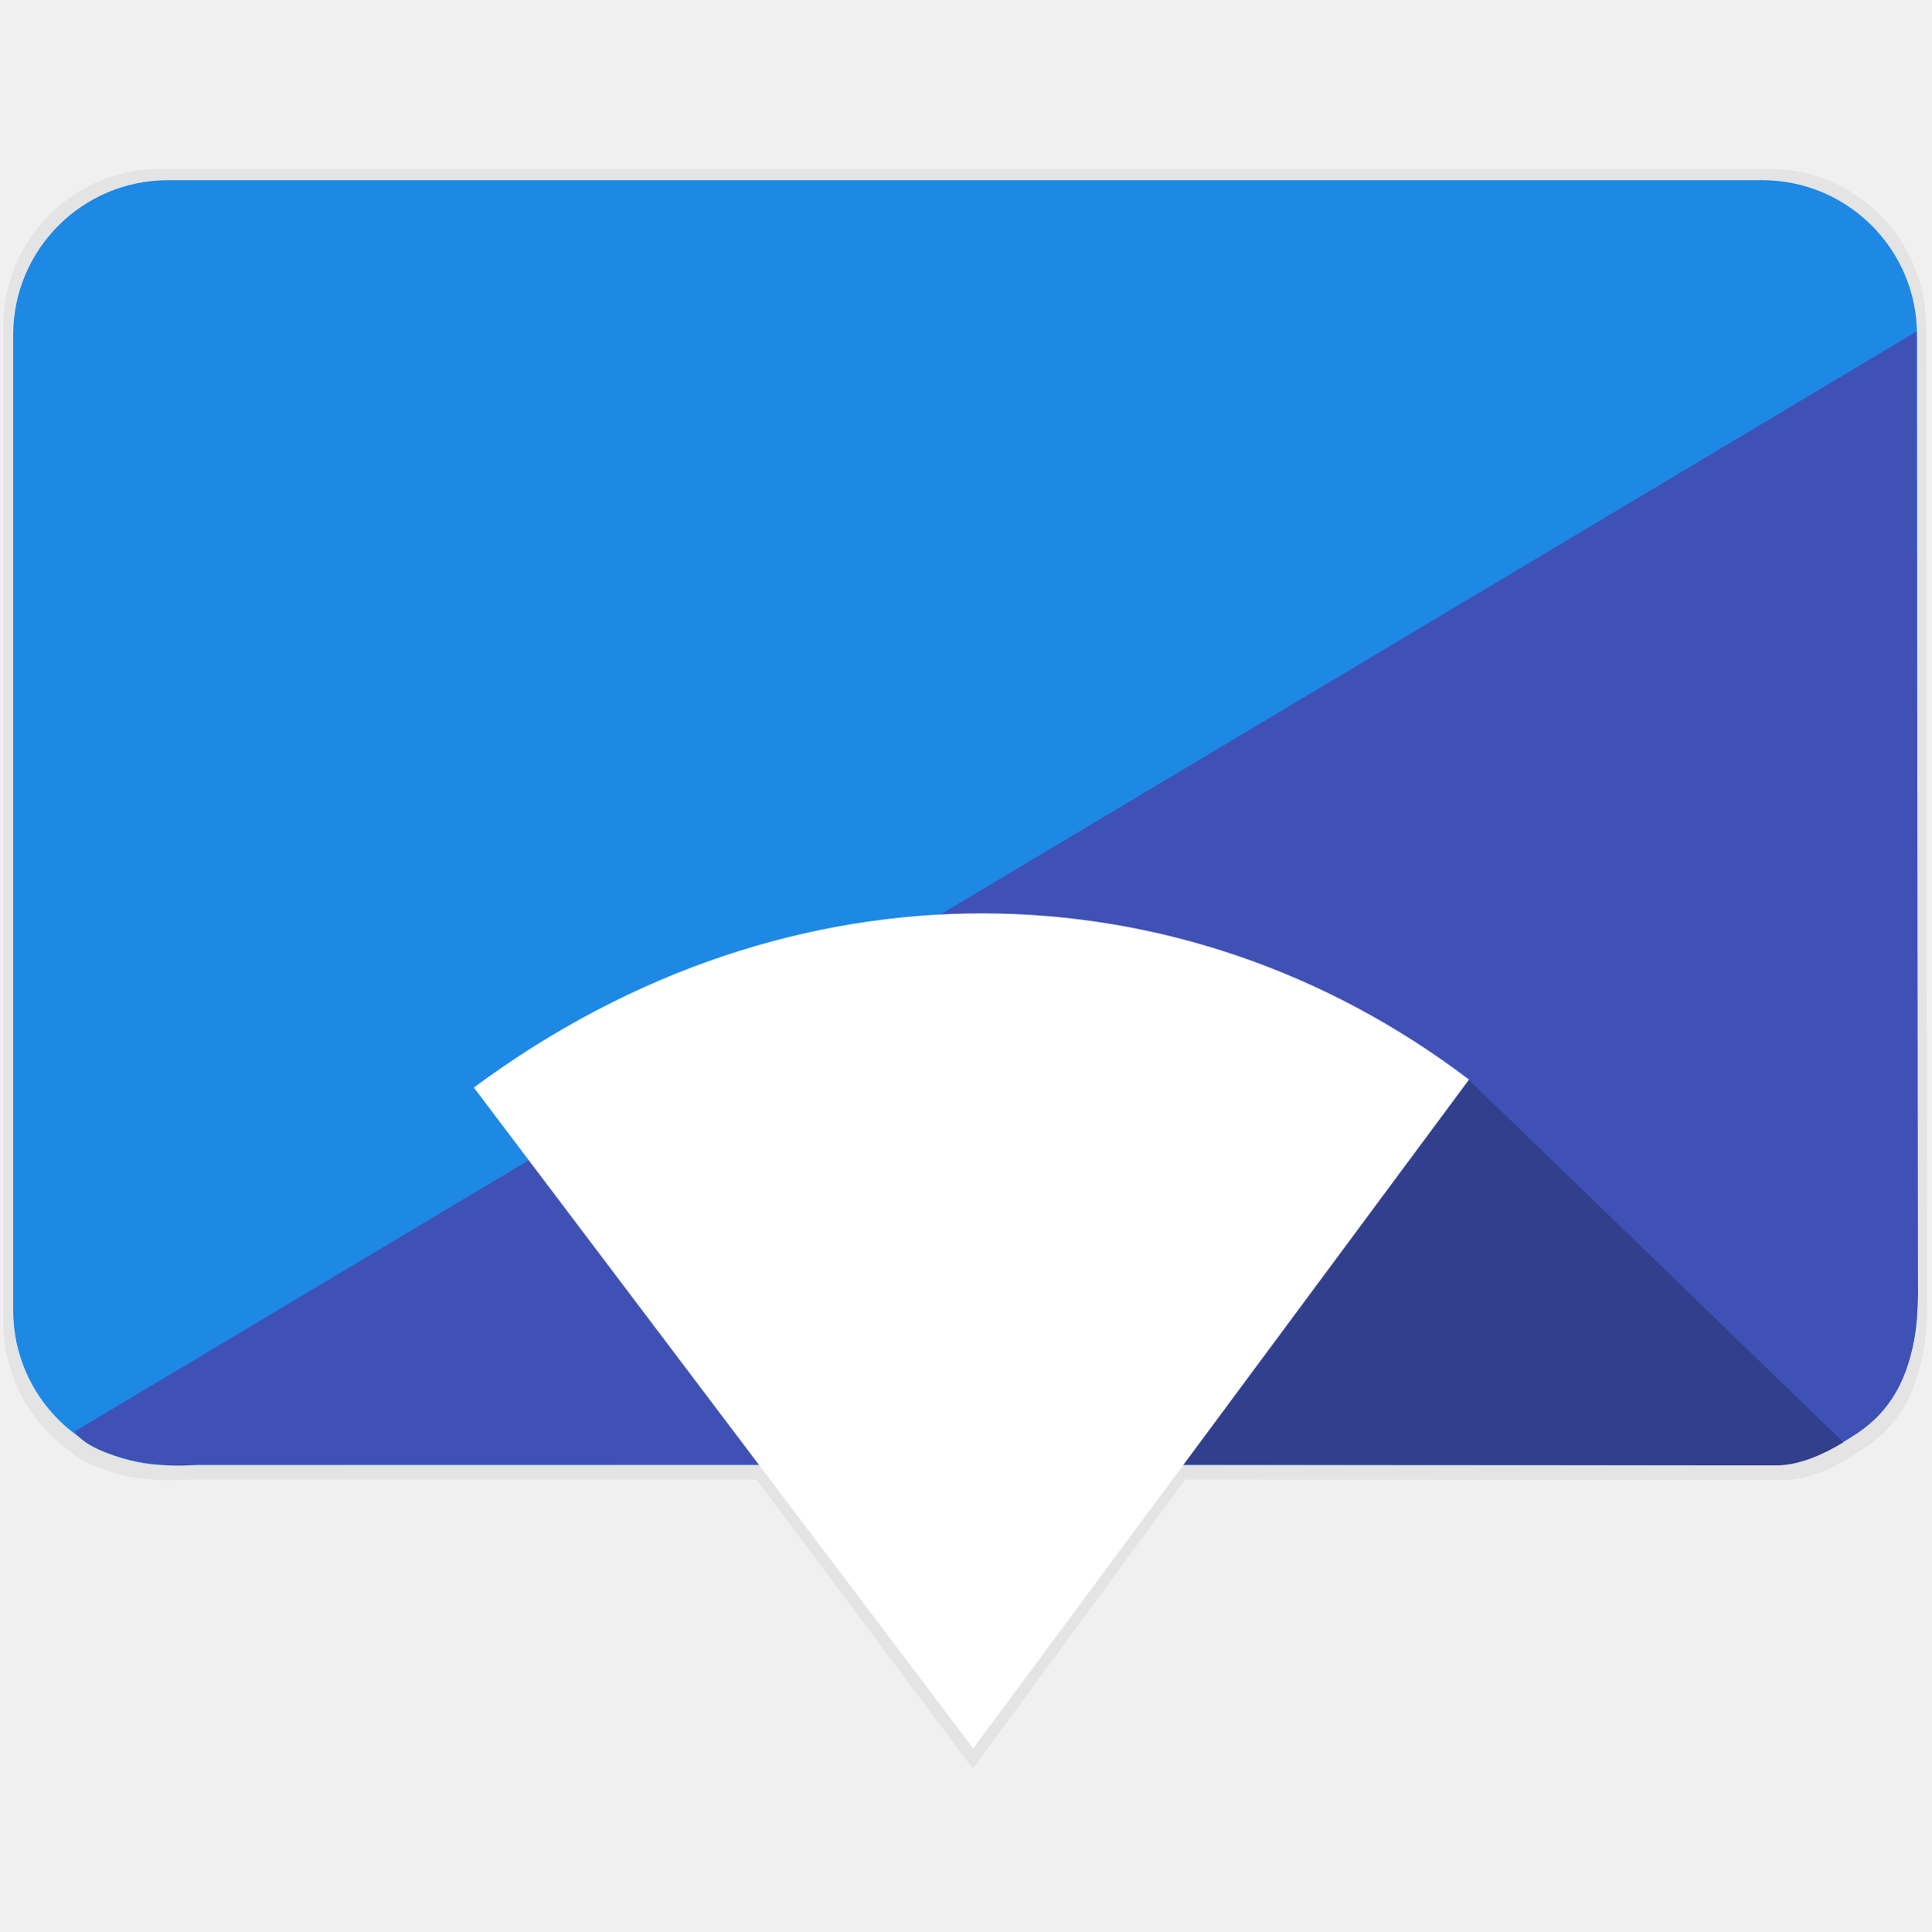
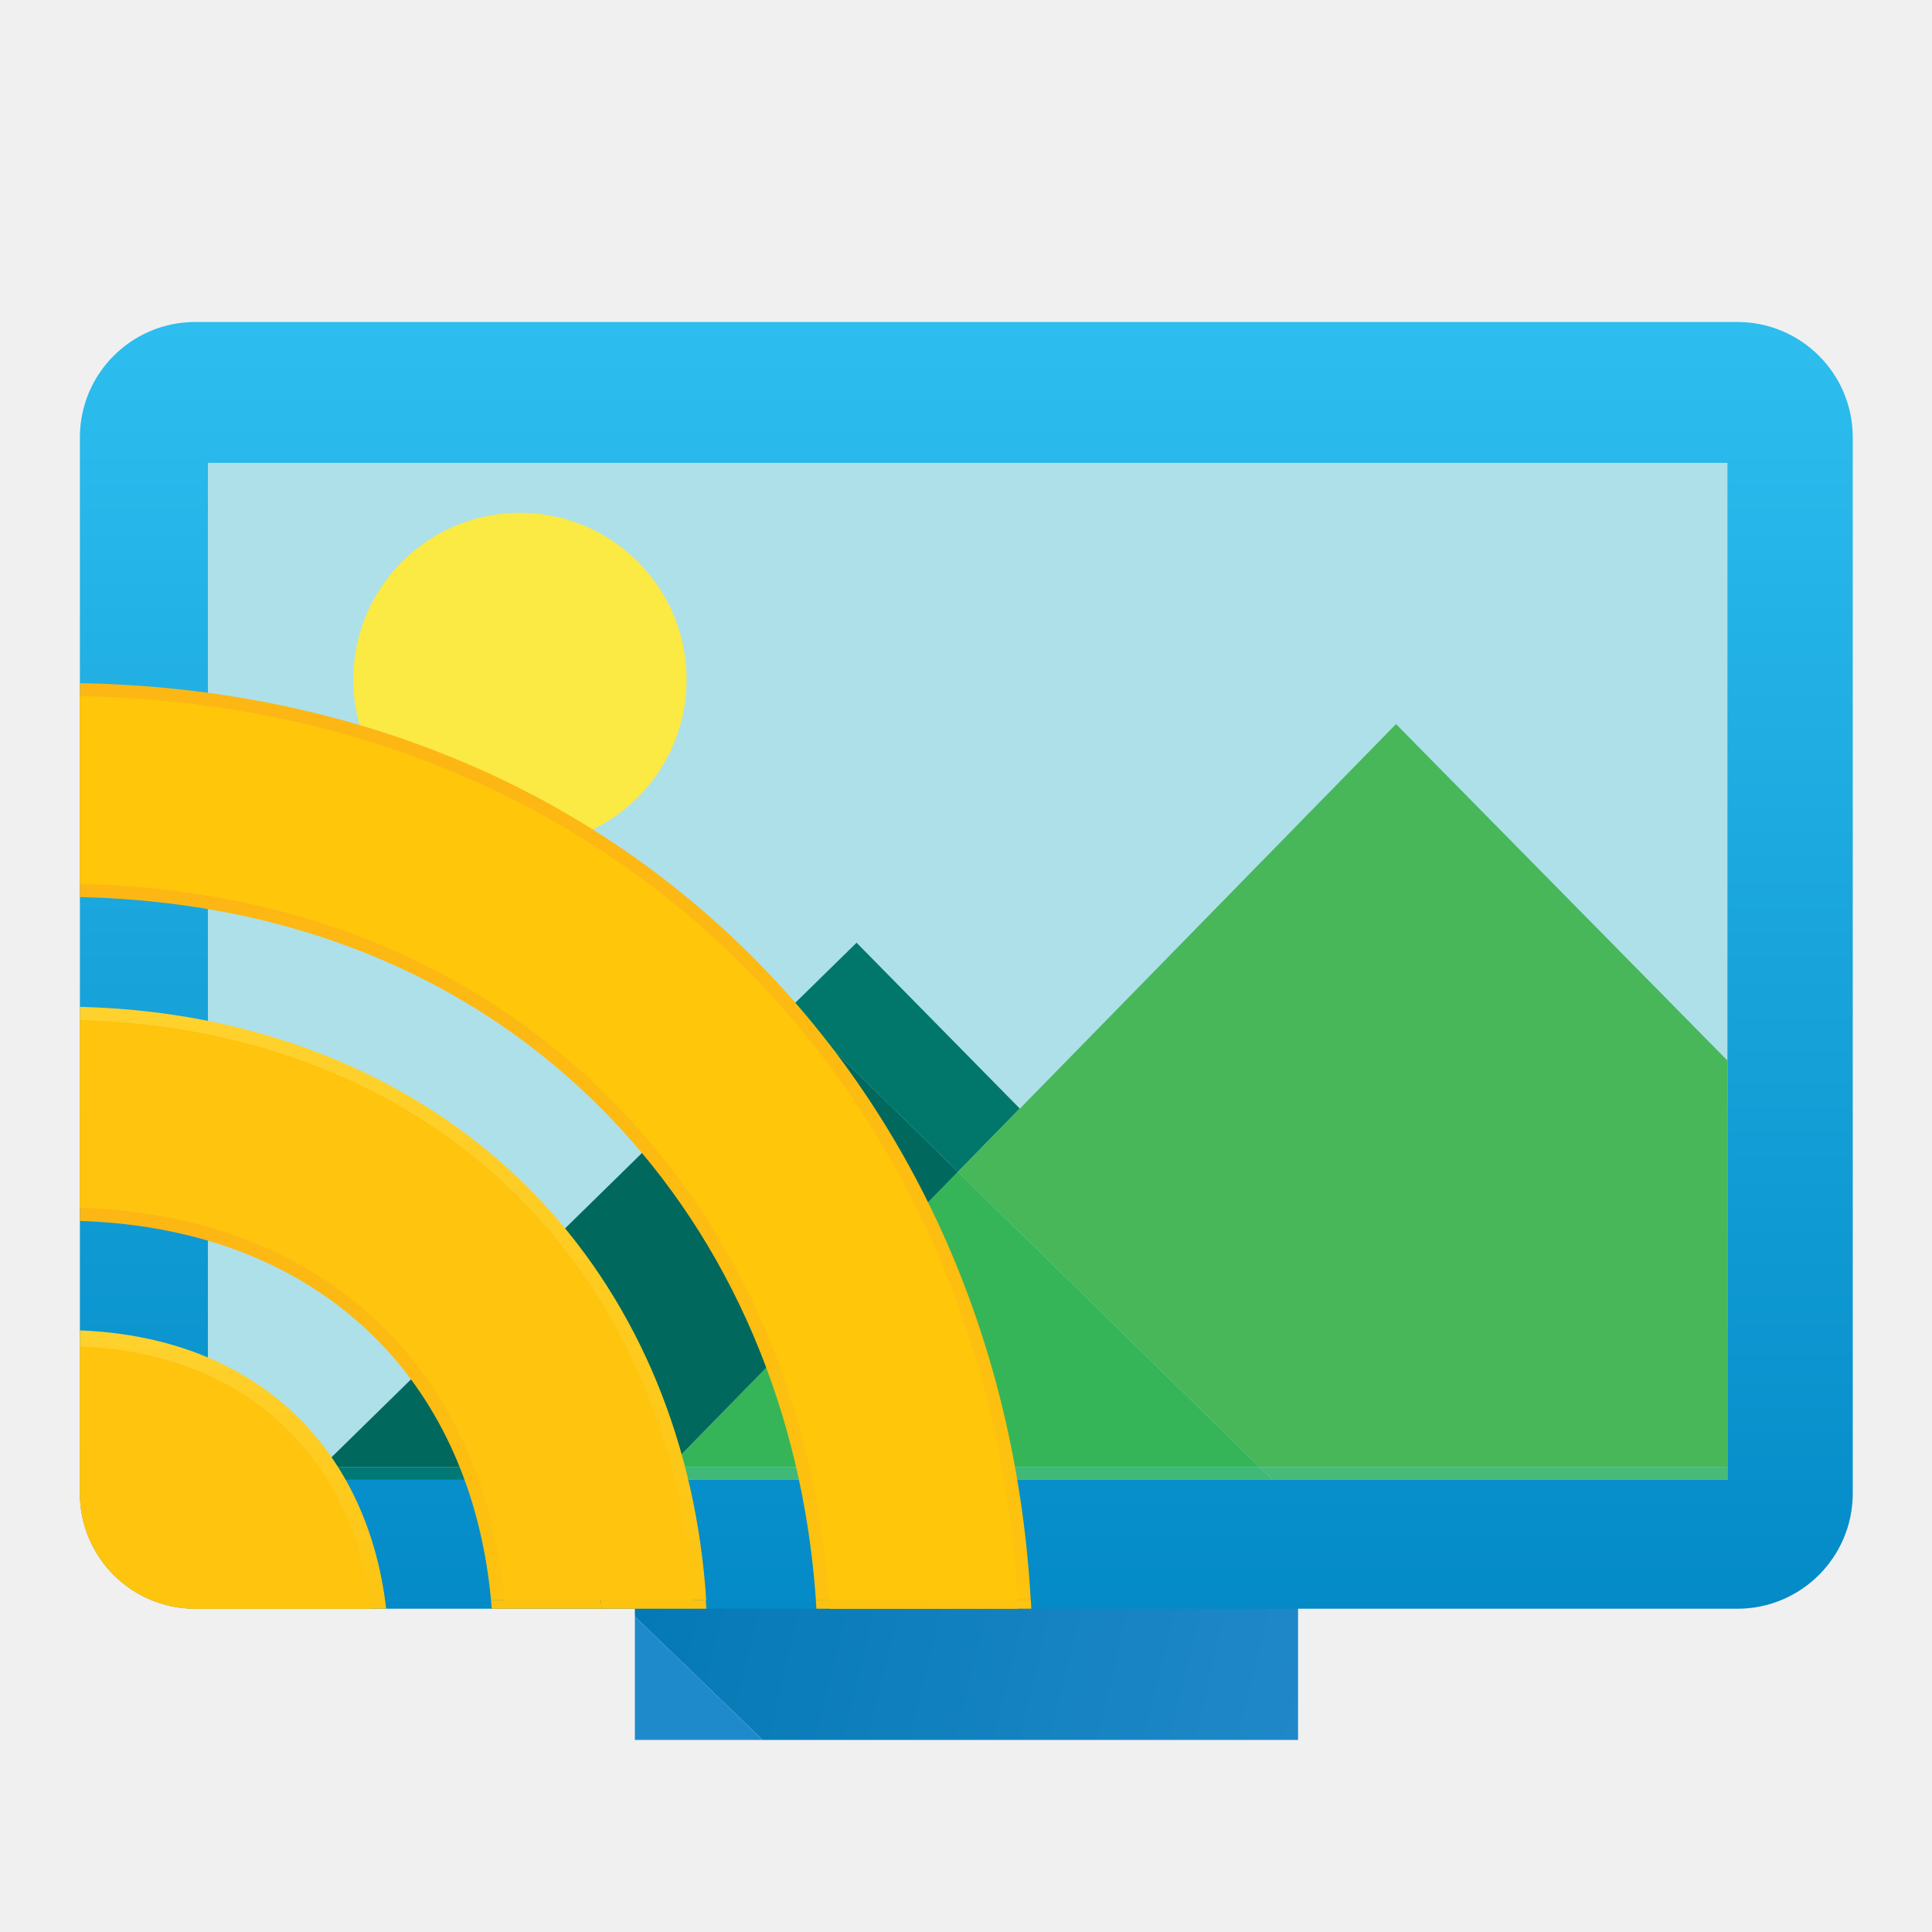
- <svg xmlns="http://www.w3.org/2000/svg" width="145" height="145" id="svg3390" version="1.1" enable-background="new">
-   <defs id="defs3404" />
-   <g id="layer6" style="display:inline;opacity:0.053">
-     <g transform="matrix(1.01,0,0,1.0201,-0.7569695,-1.542754)" id="g3393-1" style="color:#000000;clip-rule:nonzero;display:inline;overflow:visible;visibility:visible;opacity:1;isolation:auto;mix-blend-mode:normal;color-interpolation:sRGB;color-interpolation-filters:linearRGB;solid-color:#000000;solid-opacity:1;fill:#000000;fill-opacity:1;fill-rule:nonzero;stroke-width:1;stroke-linecap:butt;stroke-linejoin:miter;stroke-miterlimit:4;stroke-dasharray:none;stroke-dashoffset:0;stroke-opacity:1;color-rendering:auto;image-rendering:auto;shape-rendering:auto;text-rendering:auto;enable-background:accumulate">
-       <g id="layer2-1" style="color:#000000;clip-rule:nonzero;display:inline;overflow:visible;visibility:visible;isolation:auto;mix-blend-mode:normal;color-interpolation:sRGB;color-interpolation-filters:linearRGB;solid-color:#000000;solid-opacity:1;fill:#000000;fill-opacity:1;fill-rule:nonzero;stroke-width:1;stroke-linecap:butt;stroke-linejoin:miter;stroke-miterlimit:4;stroke-dasharray:none;stroke-dashoffset:0;stroke-opacity:1;color-rendering:auto;image-rendering:auto;shape-rendering:auto;text-rendering:auto;enable-background:accumulate">
-         <rect id="rect4147-9" ry="11.617" height="96.47" width="142.94" y="13.948" x="0.991" style="color:#000000;clip-rule:nonzero;display:inline;overflow:visible;visibility:visible;isolation:auto;mix-blend-mode:normal;color-interpolation:sRGB;color-interpolation-filters:linearRGB;solid-color:#000000;solid-opacity:1;fill:#000000;fill-opacity:1;fill-rule:nonzero;stroke-width:1;stroke-linecap:butt;stroke-linejoin:miter;stroke-miterlimit:4;stroke-dasharray:none;stroke-dashoffset:0;stroke-opacity:1;color-rendering:auto;image-rendering:auto;shape-rendering:auto;text-rendering:auto;enable-background:accumulate" />
-         <path id="path4412-7" d="M 143.91,25.302 5.61,107.893 c 0.865,1.527 5.397,2.899 9.186,2.498 l 119.34,-0.023 c 5.278,-1.739 10.057,-3.693 9.871,-13.693 L 143.909,25.302 Z" style="color:#000000;clip-rule:nonzero;display:inline;overflow:visible;visibility:visible;isolation:auto;mix-blend-mode:normal;color-interpolation:sRGB;color-interpolation-filters:linearRGB;solid-color:#000000;solid-opacity:1;fill:#000000;fill-opacity:1;fill-rule:nonzero;stroke-width:1;stroke-linecap:butt;stroke-linejoin:miter;stroke-miterlimit:4;stroke-dasharray:none;stroke-dashoffset:0;stroke-opacity:1;color-rendering:auto;image-rendering:auto;shape-rendering:auto;text-rendering:auto;enable-background:accumulate" />
-         <path id="path4410-1" d="m 110.27,81.481 28.129,27.223 c -1.456,0.916 -3.222,1.674 -4.851,1.739 l -44.826,-0.054 21.548,-28.907 z" style="color:#000000;clip-rule:nonzero;display:inline;overflow:visible;visibility:visible;isolation:auto;mix-blend-mode:normal;color-interpolation:sRGB;color-interpolation-filters:linearRGB;solid-color:#000000;solid-opacity:1;fill:#000000;fill-opacity:1;fill-rule:nonzero;stroke-width:1;stroke-linecap:butt;stroke-linejoin:miter;stroke-miterlimit:4;stroke-dasharray:none;stroke-dashoffset:0;stroke-opacity:1;color-rendering:auto;image-rendering:auto;shape-rendering:auto;text-rendering:auto;enable-background:accumulate" />
-         <path id="path4150-0" d="M 73.069,131.69 35.576,82.075 c 23.9,-17.72 53.195,-16.954 74.721,-0.597 l -37.228,50.212 z" style="color:#000000;clip-rule:nonzero;display:inline;overflow:visible;visibility:visible;isolation:auto;mix-blend-mode:normal;color-interpolation:sRGB;color-interpolation-filters:linearRGB;solid-color:#000000;solid-opacity:1;fill:#000000;fill-opacity:1;fill-rule:nonzero;stroke-width:1;stroke-linecap:butt;stroke-linejoin:miter;stroke-miterlimit:4;stroke-dasharray:none;stroke-dashoffset:0;stroke-opacity:1;color-rendering:auto;image-rendering:auto;shape-rendering:auto;text-rendering:auto;enable-background:accumulate" />
-       </g>
-     </g>
+ <svg xmlns="http://www.w3.org/2000/svg" xmlns:xlink="http://www.w3.org/1999/xlink" id="Layer_1" data-name="Layer 1" viewBox="0 0 512 512">
+   <defs>
+     <style>.cls-1{fill:none;}.cls-2{fill:url(#linear-gradient);}.cls-3{fill:#1f8acb;}.cls-4{fill:url(#linear-gradient-2);}.cls-5{fill:#aee0e9;}.cls-6{clip-path:url(#clip-path);}.cls-7{fill:#00776a;}.cls-8{fill:#19ae52;}.cls-9{fill:#31b358;}.cls-10{fill:#36b558;}.cls-11{fill:#40b877;}.cls-12{fill:#01685d;}.cls-13{fill:#007876;}.cls-14{fill:#47b75a;}.cls-15{fill:#47b979;}.cls-16{fill:#fbe944;}.cls-17{clip-path:url(#clip-path-2);}.cls-18{fill:url(#linear-gradient-3);}.cls-19{fill:url(#linear-gradient-4);}.cls-20{fill:url(#linear-gradient-5);}.cls-21{fill:#fec40e;}.cls-22{fill:url(#linear-gradient-6);}.cls-23{fill:url(#linear-gradient-7);}.cls-24{fill:url(#linear-gradient-8);}.cls-25{fill:url(#linear-gradient-9);}.cls-26{fill:url(#linear-gradient-10);}.cls-27{fill:url(#linear-gradient-11);}.cls-28{fill:url(#linear-gradient-12);}.cls-29{fill:#ffc60a;}</style>
+     <linearGradient id="linear-gradient" x1="171.39" y1="414.66" x2="347.44" y2="457.18" gradientUnits="userSpaceOnUse">
+       <stop offset="0" stop-color="#0479b5" />
+       <stop offset="1" stop-color="#2088c9" />
+     </linearGradient>
+     <linearGradient id="linear-gradient-2" x1="256.09" y1="85.33" x2="256.09" y2="428.89" gradientUnits="userSpaceOnUse">
+       <stop offset="0" stop-color="#2dbeef" />
+       <stop offset="1" stop-color="#038ac7" />
+     </linearGradient>
+     <clipPath id="clip-path">
+       <rect class="cls-1" x="55.1" y="122.66" width="402.69" height="269.52" />
+     </clipPath>
+     <clipPath id="clip-path-2">
+       <rect class="cls-1" x="21.17" y="85.33" width="469.83" height="341" rx="30.58" ry="30.58" />
+     </clipPath>
+     <linearGradient id="linear-gradient-3" x1="15.6" y1="294.52" x2="15.6" y2="435.89" gradientUnits="userSpaceOnUse">
+       <stop offset="0.09" stop-color="#fdb714" />
+       <stop offset="1" stop-color="#fdc30e" />
+     </linearGradient>
+     <linearGradient id="linear-gradient-4" x1="16.2" y1="294.52" x2="16.2" y2="435.89" gradientUnits="userSpaceOnUse">
+       <stop offset="0.21" stop-color="#fdb714" />
+       <stop offset="1" stop-color="#fdc30e" />
+     </linearGradient>
+     <linearGradient id="linear-gradient-5" x1="15.62" y1="354.72" x2="15.62" y2="433.54" gradientUnits="userSpaceOnUse">
+       <stop offset="0" stop-color="#fed12d" />
+       <stop offset="1" stop-color="#fdc30e" />
+     </linearGradient>
+     <linearGradient id="linear-gradient-6" x1="15.6" y1="273.57" x2="15.6" y2="437.13" xlink:href="#linear-gradient-3" />
+     <linearGradient id="linear-gradient-7" x1="16.17" y1="273.57" x2="16.17" y2="437.13" xlink:href="#linear-gradient-5" />
+     <linearGradient id="linear-gradient-8" x1="17.14" y1="213.16" x2="17.14" y2="440.36" xlink:href="#linear-gradient-3" />
+     <linearGradient id="linear-gradient-9" x1="17.49" y1="213.16" x2="17.49" y2="440.36" xlink:href="#linear-gradient-3" />
+     <linearGradient id="linear-gradient-10" x1="-235.88" y1="564.98" x2="270.16" y2="564.98" xlink:href="#linear-gradient-3" />
+     <linearGradient id="linear-gradient-11" x1="17.14" y1="180.97" x2="17.14" y2="428.75" xlink:href="#linear-gradient-3" />
+     <linearGradient id="linear-gradient-12" x1="17.48" y1="180.97" x2="17.48" y2="428.75" xlink:href="#linear-gradient-3" />
+   </defs>
+   <polygon class="cls-2" points="344 417.33 168.25 417.33 168.25 428.39 202.11 461.1 344 461.1 344 417.33" />
+   <polygon class="cls-3" points="168.25 428.39 168.25 461.1 202.11 461.1 168.25 428.39" />
+   <rect class="cls-4" x="21.17" y="85.33" width="469.83" height="341" rx="30.58" ry="30.58" />
+   <rect class="cls-5" x="55.1" y="122.66" width="402.69" height="269.52" />
+   <g class="cls-6">
+     <polygon class="cls-7" points="253.87 310.53 270.25 293.78 227 249.83 209.45 267.03 253.87 310.53 253.87 310.53" />
+     <polygon class="cls-8" points="253.87 310.53 281.8 337.88 253.87 310.53 253.87 310.53" />
+     <polygon class="cls-9" points="342.01 396.83 342.01 396.83 281.8 337.88 342.01 396.83" />
+     <polygon class="cls-10" points="281.8 337.88 253.87 310.53 177.26 388.83 333.84 388.83 281.8 337.88" />
+     <polygon class="cls-11" points="177.26 388.83 169.44 396.83 342.01 396.83 333.84 388.83 177.26 388.83" />
+     <polygon class="cls-12" points="253.87 310.53 209.45 267.03 85.16 388.83 177.26 388.83 253.87 310.53" />
+     <polygon class="cls-13" points="85.16 388.83 77 396.83 169.44 396.83 177.26 388.83 85.16 388.83" />
+     <polygon class="cls-14" points="467.96 291.39 369.96 191.89 270.27 293.8 270.25 293.78 253.87 310.53 281.8 337.88 333.84 388.83 467.96 388.83 467.96 291.39" />
+     <path class="cls-15" d="M333.84,388.83l8.17,8,0,.06,5.2,5.09L468,403.39V388.83Z" />
+     <circle class="cls-16" cx="137.79" cy="180.08" r="44.17" />
  </g>
-   <g id="layer5" style="display:inline">
-     <g id="g3393" transform="translate(0,-0.418899)">
-       <g id="layer2">
-         <rect id="rect4147" ry="11.617" height="96.47" width="142.94" y="13.948" x="0.991" style="fill:#1e88e5;stroke-width:0.3" />
-         <path id="path4412" d="M 143.91,25.302 5.61,107.893 c 0.865,1.527 5.397,2.899 9.186,2.498 l 119.34,-0.023 c 5.278,-1.739 10.057,-3.693 9.871,-13.693 L 143.909,25.302 Z" style="fill:#3f51b5;fill-rule:evenodd;stroke-width:1px" />
-         <path id="path4410" d="m 110.27,81.481 28.129,27.223 c -1.456,0.916 -3.222,1.674 -4.851,1.739 l -44.826,-0.054 21.548,-28.907 z" style="fill:#313f8d;fill-rule:evenodd;stroke-width:1px" />
-         <path id="path4150" d="M 73.069,131.69 35.576,82.075 c 23.9,-17.72 53.195,-16.954 74.721,-0.597 l -37.228,50.212 z" style="fill:#ffffff;fill-rule:evenodd;stroke-width:1px" />
-       </g>
-     </g>
+   <g class="cls-17">
+     <path class="cls-18" d="M130.13,424.11a151.35,151.35,0,0,1,.26,23.84c-4.73,71.1-50,118.86-112.71,118.86-65.43,0-116.92-52.54-117.21-119.61a112.44,112.44,0,0,1,2.34-23.1h-29.64a140.15,140.15,0,0,0-1.82,23c.17,39.8,15.37,77,42.8,104.69a144.16,144.16,0,0,0,103.2,43c38.71,0,74.24-15.06,100.06-42.4,24.48-25.93,39.42-62.05,42.06-101.71a175,175,0,0,0-.23-26.54Z" />
+     <path class="cls-19" d="M-61.3,358.65C-39,336.3-10.66,323.48,16.4,323.48h.41c35.28.16,64.7,11.79,85.08,33.62,16.11,17.25,25.81,40.51,28.24,67h29.11c-2.83-33.1-15.34-62.73-36.36-85.24C97,311.13,59.3,295.74,16.84,295.54h-.57c-35.29,0-71.36,15.86-99,43.51-23.63,23.67-39.09,53.78-44.15,85.07H-97.2C-92.29,400.22-79.81,377.2-61.3,358.65Z" />
+     <path class="cls-20" d="M102.79,447.47c3.61-54.29-28.23-95-86.37-95-45.52,0-88.47,44.45-88.25,93.46.22,50.51,39.77,90,88.7,90S99.43,497.88,102.79,447.47Z" />
+     <path class="cls-21" d="M16.38,356.7c-36.54,0-71.35,30-81.34,67.41H98C92.14,384.35,63.19,356.7,16.38,356.7Z" />
+     <path class="cls-21" d="M-65,424.11a82.79,82.79,0,0,0-2.86,21.76c.21,48.19,37.95,85.9,84.63,85.9s78.77-36.36,82-84.45A109.87,109.87,0,0,0,98,424.11Z" />
+     <path class="cls-22" d="M159.24,424.11a175,175,0,0,1,.23,26.54c-2.64,39.66-17.58,75.78-42.06,101.71-25.81,27.34-61.35,42.4-100.06,42.4a144.16,144.16,0,0,1-103.2-43c-27.43-27.71-42.63-64.89-42.8-104.69a140.15,140.15,0,0,1,1.82-23h-28a166.41,166.41,0,0,0-1.57,23.34c.21,47.46,18.33,91.78,51,124.82a171.87,171.87,0,0,0,123,51.25c46.15,0,88.52-18,119.3-50.55,29.19-30.92,47-74,50.15-121.26a210.1,210.1,0,0,0,0-27.6Z" />
+     <path class="cls-23" d="M-82.69,339c27.6-27.65,63.68-43.51,99-43.51h.57c42.46.2,80.12,15.59,106,43.34,21,22.51,33.53,52.14,36.36,85.24h27.92c-2.67-41.09-17.74-77.92-43.66-105.67C112.6,285.36,67.7,267,17.08,266.77H16.4c-42.07,0-85.08,18.91-118,51.87-29.19,29.24-47.92,66.72-53.23,105.47h28C-121.78,392.82-106.33,362.71-82.69,339Z" />
+     <path class="cls-24" d="M216.21,424.11q.83,11.82.49,24C213.3,564.7,127.87,652.63,18,652.63c-111.94,0-200-89.68-200.51-204.16A189.69,189.69,0,0,1-181,424.11h-30a218.58,218.58,0,0,0-1.26,24.22c.27,62.89,24.26,121.61,67.54,165.33A227.14,227.14,0,0,0,17.9,681.39c61.31,0,118.45-24.07,160.89-67.76,41.78-43,65.79-101.38,67.63-164.36q.37-12.72-.44-25.15Z" />
+     <path class="cls-25" d="M-117.68,297.74C-79.57,259.57-30.85,237.67,16,237.67h.72c58,.27,107.94,20.29,144.38,57.88,32.49,33.51,51.63,78.51,55.13,128.56H246c-3.69-57.19-25.81-109-63.57-148A215.16,215.16,0,0,0,110,227c-28.54-11.86-59.84-17.95-93-18.1H16.1c-55.3,0-112,25-155.55,68.64-40.46,40.53-65.79,92.88-71.54,146.56h30C-175.28,378.06-152.93,333-117.68,297.74Z" />
+     <path class="cls-26" d="M219.72,424.11q.82,11.88.48,24.1C216.74,566.74,129.81,656.12,18,656.12c-113.89,0-203.5-91.21-204-207.64a193,193,0,0,1,1.46-24.36h-50.15a240.65,240.65,0,0,0-1.17,24.58c.3,69.41,26.77,134.21,74.51,182.44A250.52,250.52,0,0,0,18,705.84c67.6,0,130.6-26.53,177.4-74.71C241.49,583.65,268,519.2,270,449.66q.38-12.91-.36-25.54Z" />
+     <path class="cls-27" d="M246,424.11q.8,12.42.44,25.15c-1.84,63-25.85,121.34-67.63,164.36-42.44,43.7-99.58,67.76-160.89,67.76a227.14,227.14,0,0,1-162.61-67.73C-188,569.94-212,511.22-212.25,448.33A218.58,218.58,0,0,1-211,424.11h-27.23a244,244,0,0,0-1.16,24.59c.31,70.33,27.13,136,75.52,184.88A254,254,0,0,0,18,709.33c68.56,0,132.45-26.91,179.92-75.78,46.72-48.1,73.58-113.37,75.63-183.79q.38-13-.35-25.64Z" />
+     <path class="cls-28" d="M-139.45,277.55C-95.9,233.93-39.2,208.91,16.1,208.91H17c33.2.15,64.5,6.25,93,18.1a215.16,215.16,0,0,1,72.39,49.11c37.76,39,59.88,90.8,63.57,148h27.2c-3.64-64.94-28.45-123.86-71.22-168a240.61,240.61,0,0,0-81-54.92C89.09,188,54.09,181.14,17,181H16c-61.84,0-125.25,28-174,76.76-45.87,45.95-74.35,105.49-80.25,166.38H-211C-205.25,370.43-179.92,318.08-139.45,277.55Z" />
+     <path class="cls-29" d="M-120.16,295.27c38.76-38.83,88.39-61.1,136.14-61.1h.74c59,.28,109.77,20.66,146.88,58.94,33.12,34.16,52.62,80,56.12,131h50c-3.63-64-28.09-122.08-70.23-165.55a237.11,237.11,0,0,0-79.78-54.12c-31.49-13.08-66-19.81-102.7-20H16c-60.92,0-123.42,27.6-171.47,75.73-45.22,45.29-73.33,103.94-79.22,163.92h50.15C-178.8,377.14-156.07,331.23-120.16,295.27Z" />
+     <path class="cls-21" d="M-63.78,356.19c23-23,52.2-36.2,80.18-36.2h.43c36.27.17,66.57,12.18,87.63,34.73,16.71,17.89,26.75,42,29.19,69.4h50c-2.66-40.2-17.4-76.19-42.71-103.29C110.7,288.46,66.71,270.5,17.07,270.27H16.4c-41.15,0-83.25,18.53-115.51,50.84-28.54,28.58-46.88,65.17-52.18,103h50.52C-95.82,399.3-83,375.39-63.78,356.19Z" />
  </g>
</svg>
